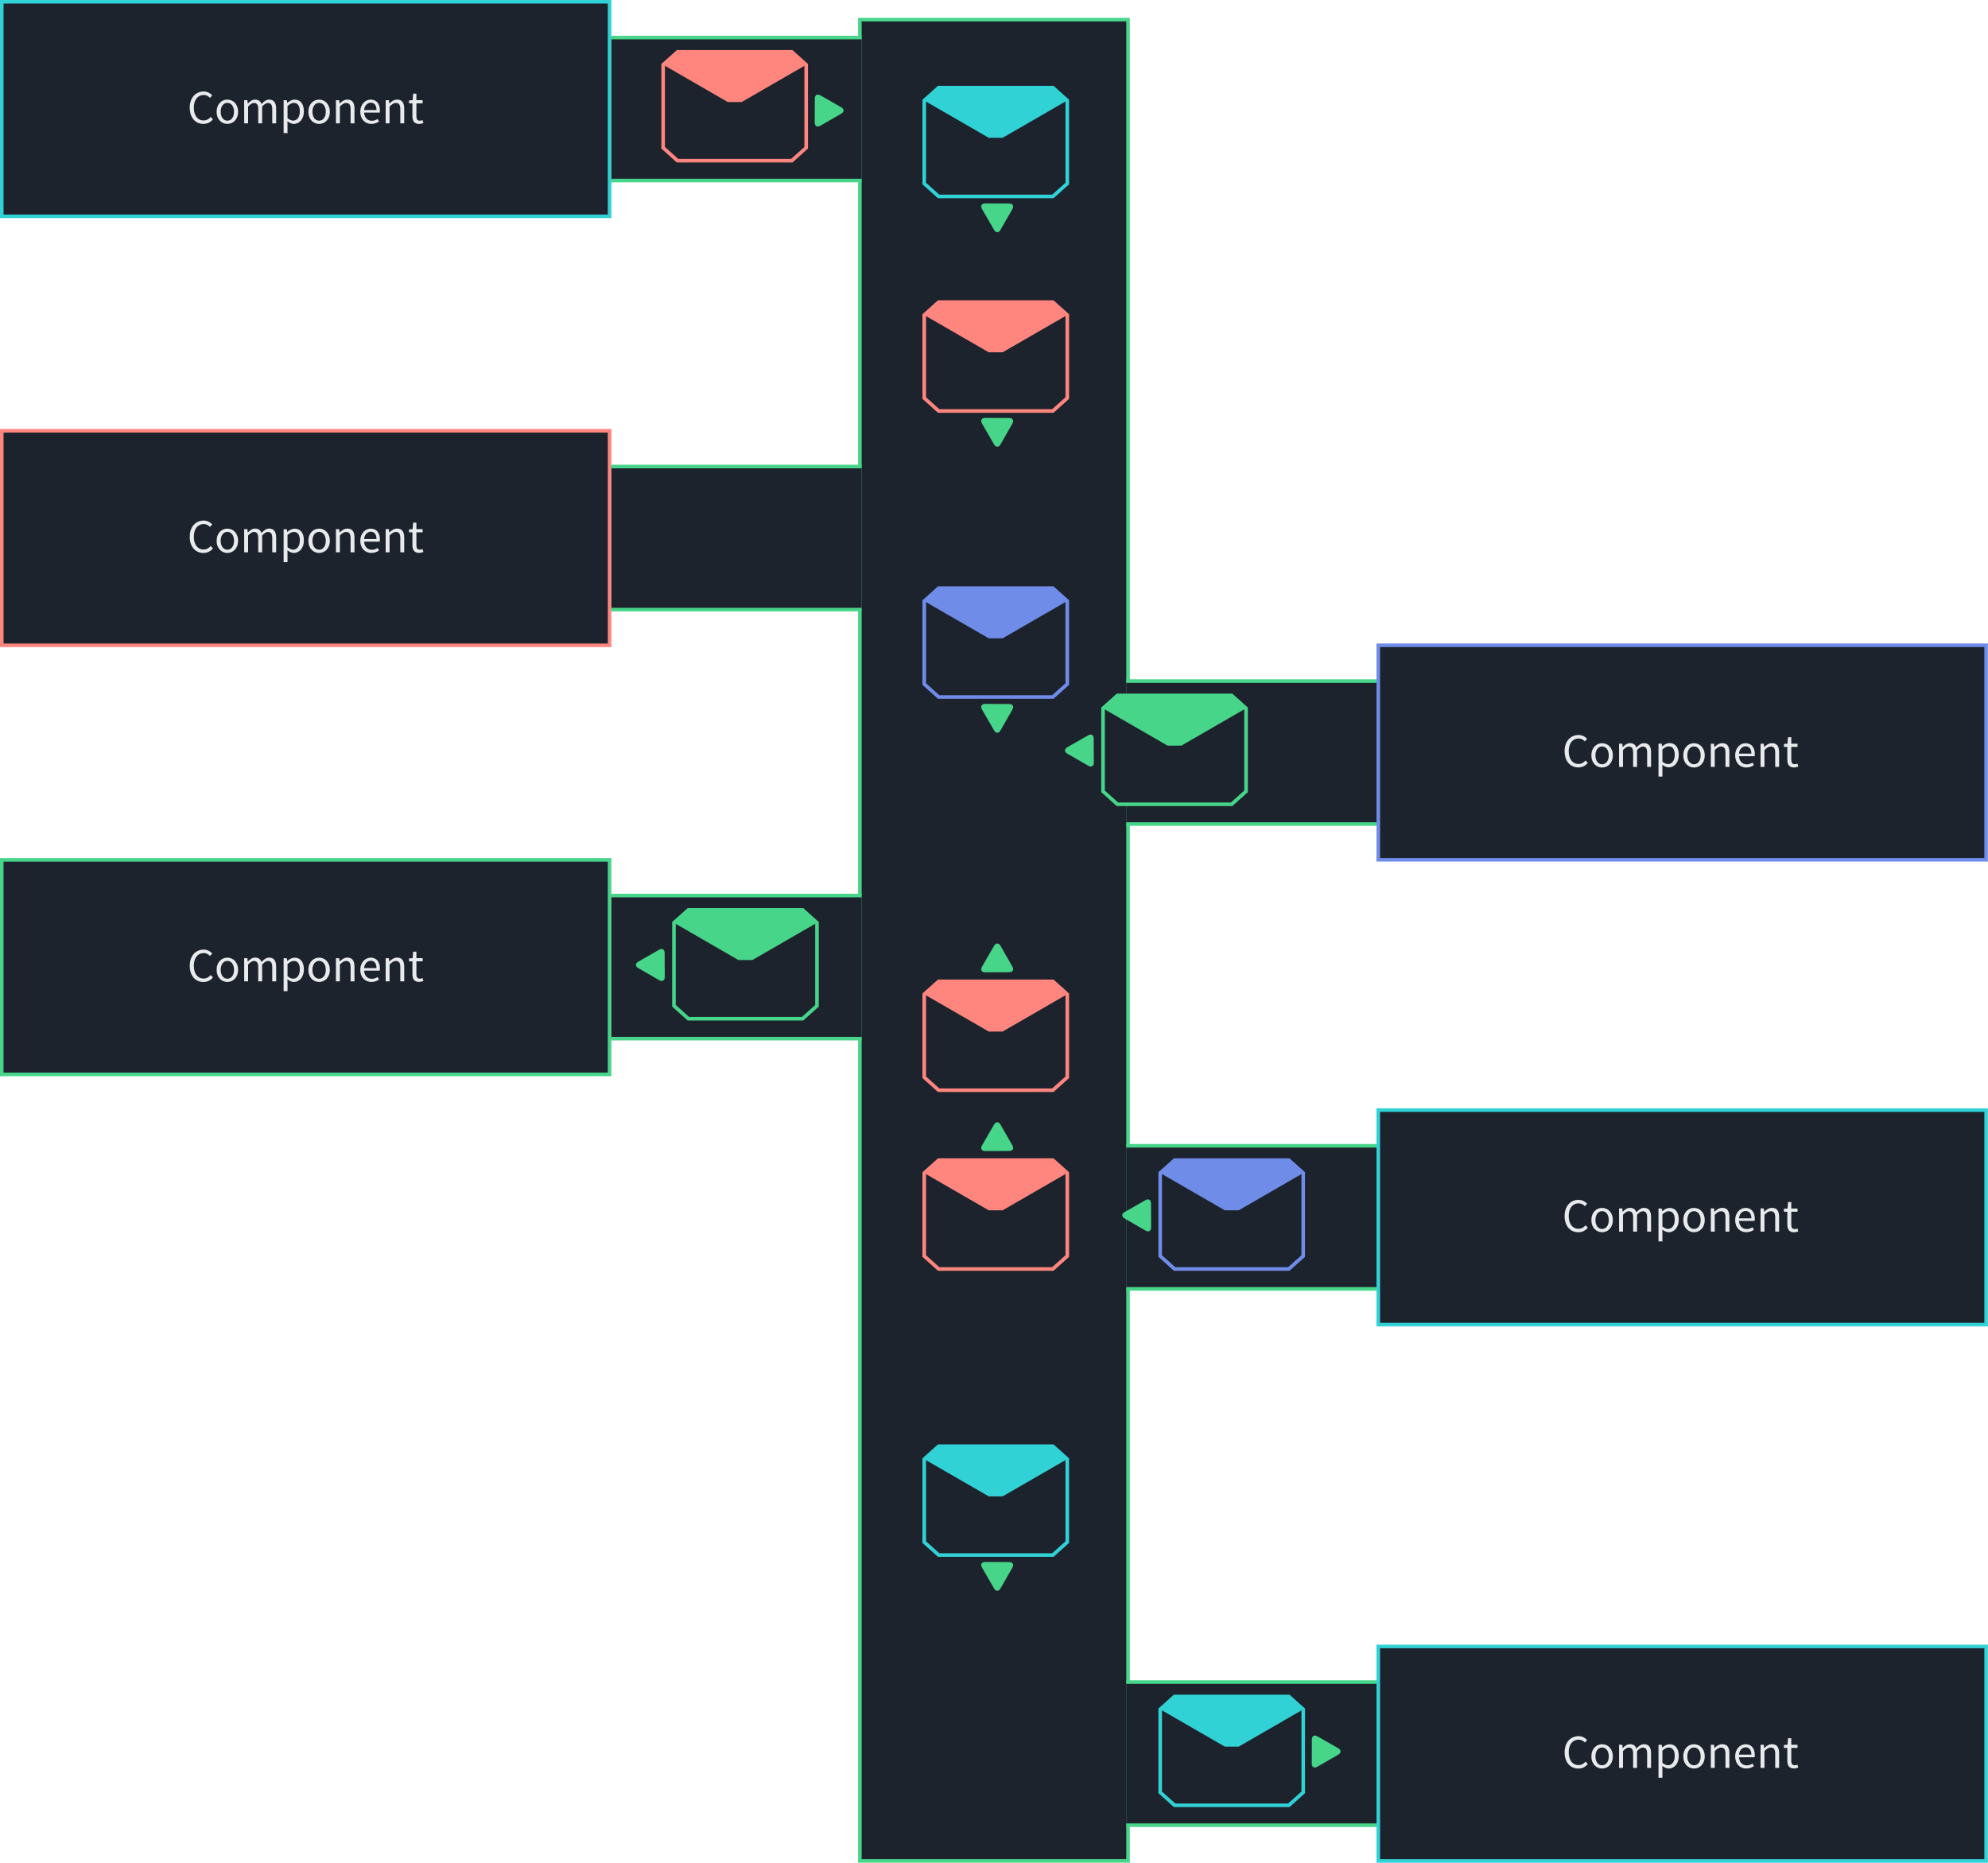
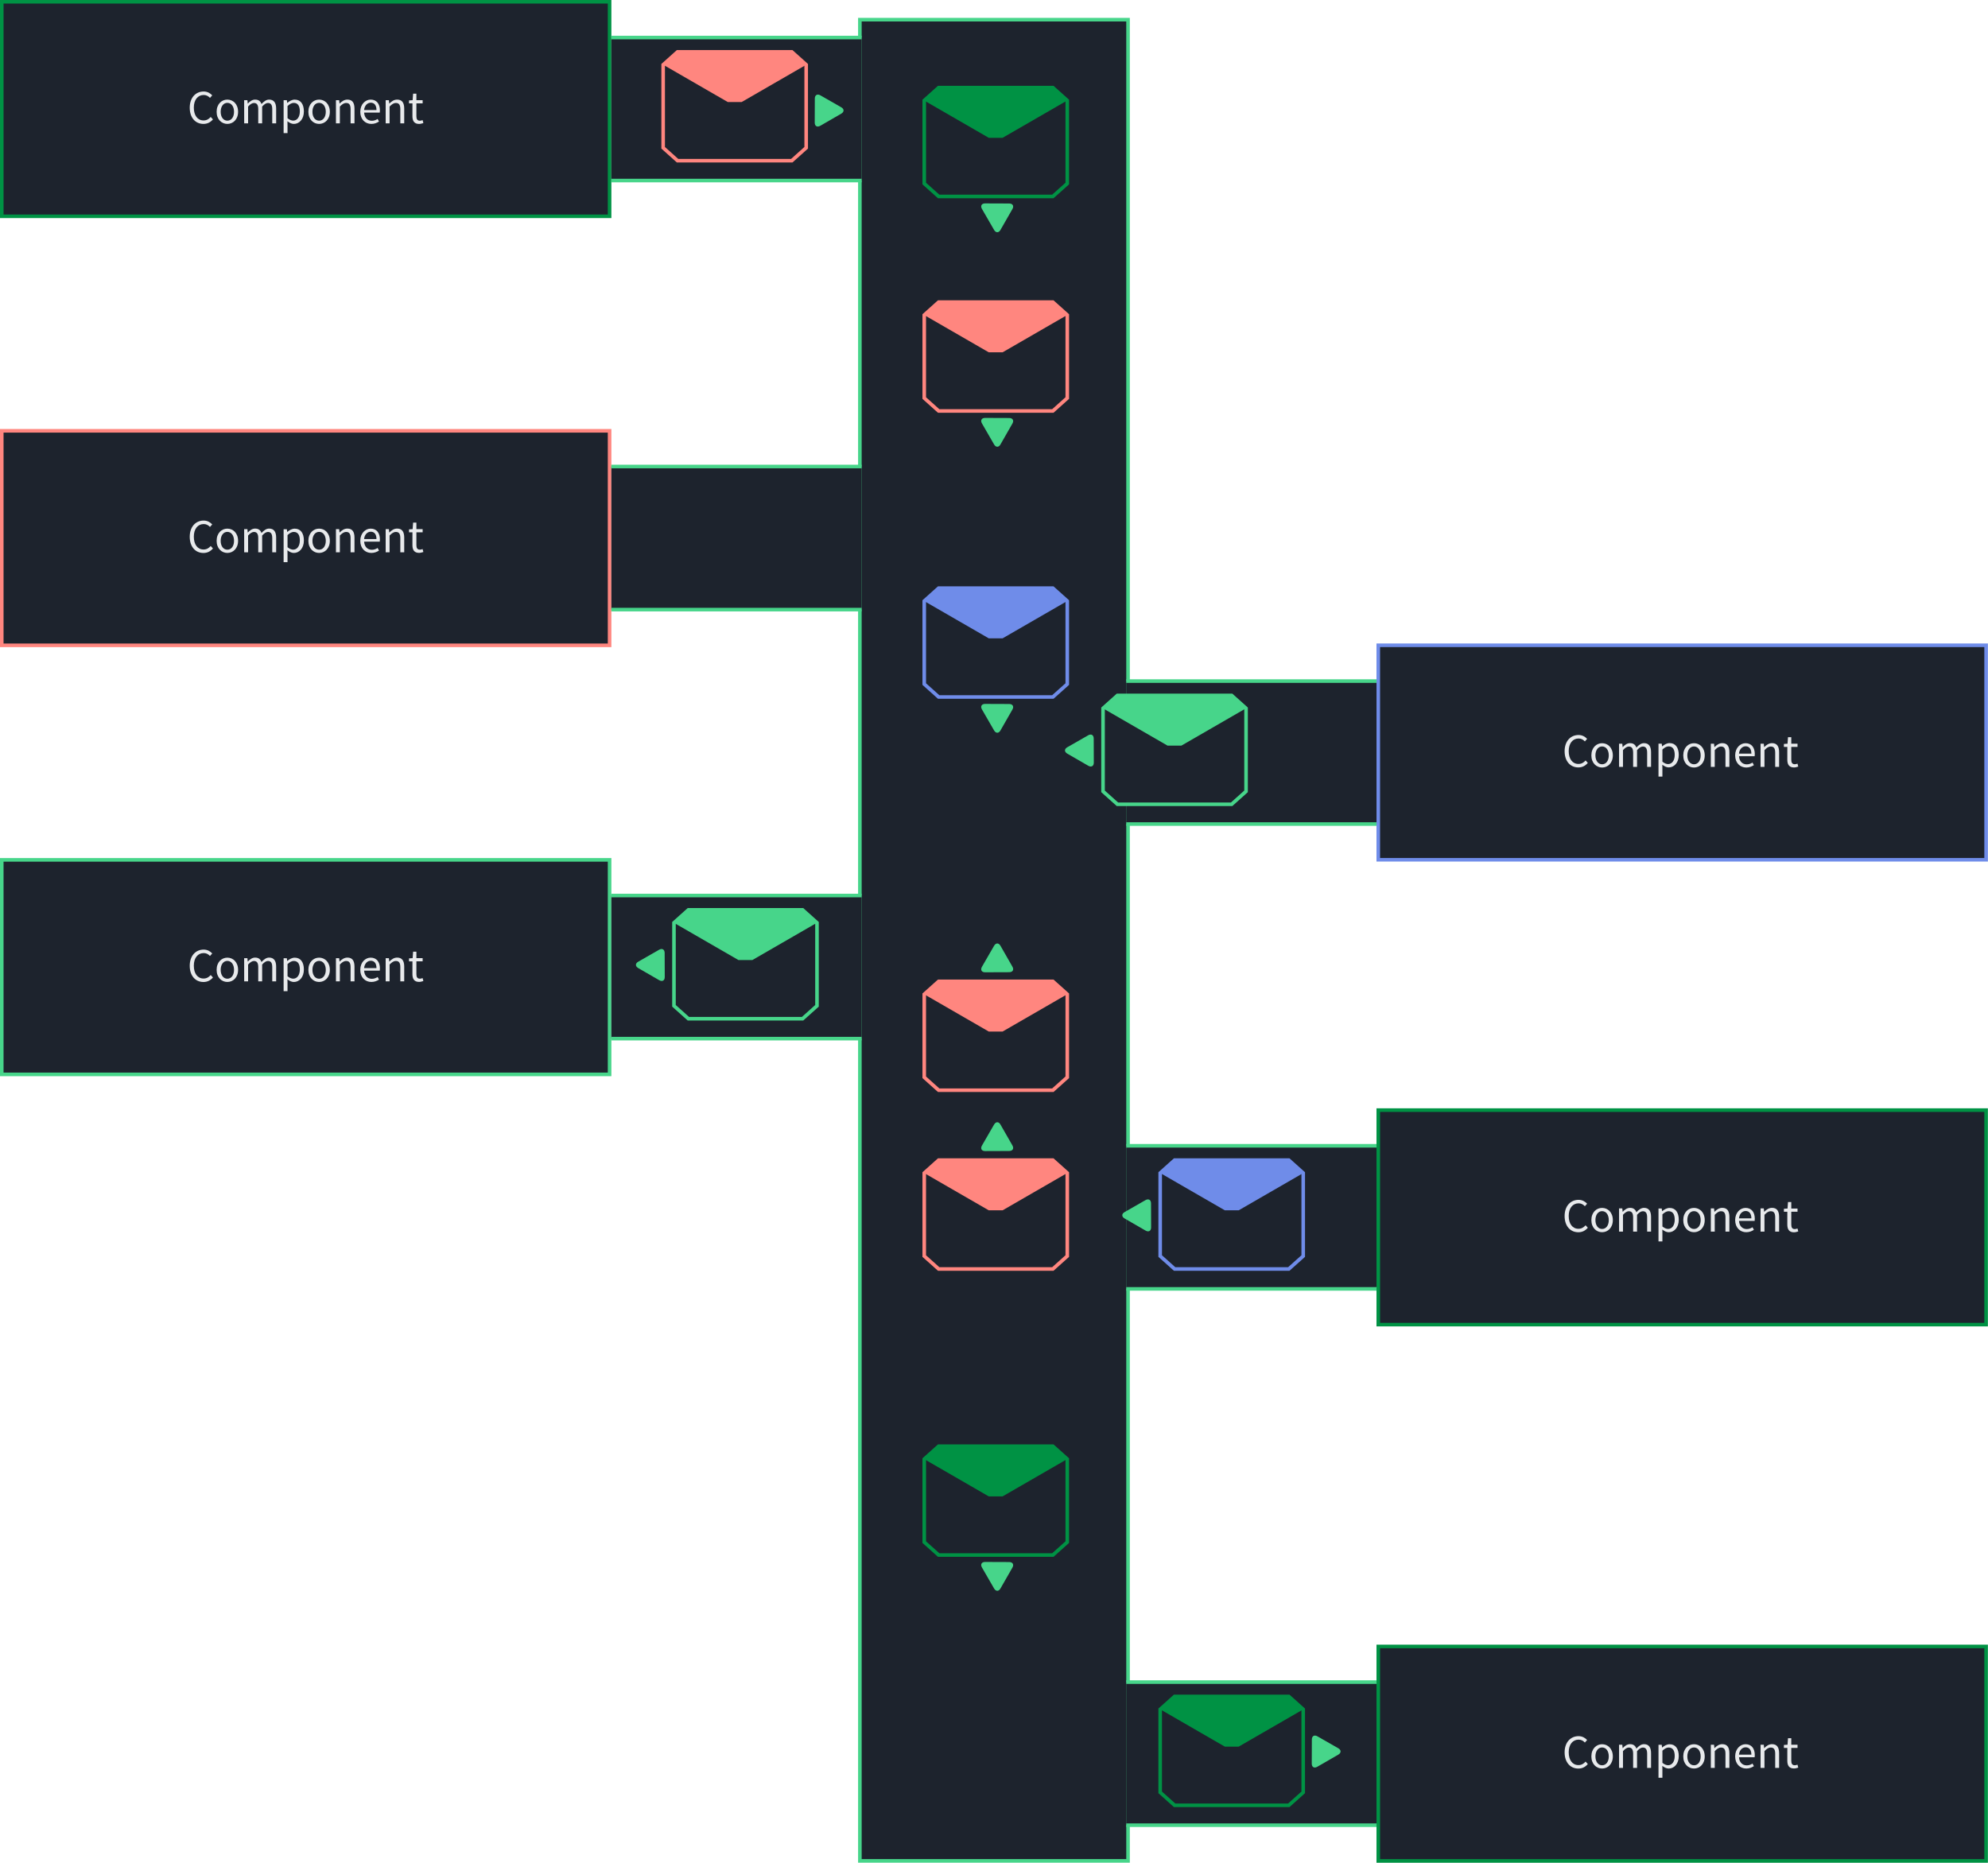
<svg xmlns="http://www.w3.org/2000/svg" width="147.11mm" height="137.85mm" version="1.1" viewBox="0 0 147.11 137.85">
  <g transform="translate(-128.43 -67.686)">
    <g fill="#1d232d">
      <rect x="192.06" y="69.141" width="19.844" height="136.26" stroke="#47d58a" stroke-linecap="round" stroke-width=".265" />
-       <path d="m128.56 67.818h44.979v15.875h-44.979z" stroke="#30d2d5" stroke-linecap="round" stroke-width=".265" />
+       <path d="m128.56 67.818h44.979v15.875h-44.979z" stroke="#009244" stroke-linecap="round" stroke-width=".265" />
      <rect x="173.67" y="70.464" width="18.521" height="10.583" />
    </g>
    <path d="m173.8 70.464h18.256" fill="none" stroke="#47d58a" stroke-linecap="square" stroke-miterlimit="22" stroke-width=".265" />
    <path d="m173.8 81.047h18.256" fill="none" stroke="#47d58a" stroke-linecap="square" stroke-miterlimit="22" stroke-width=".265" />
    <g>
      <g fill="#e8eaec" stroke-linecap="round" stroke-width=".265" aria-label="Component">
        <path d="m142.47 75.657c0 0.755 0.434 1.199 1.016 1.199 0.293 0 0.522-0.123 0.702-0.335l-0.166-0.18c-0.148 0.166-0.31 0.258-0.529 0.258-0.441 0-0.72-0.367-0.72-0.949 0-0.575 0.293-0.935 0.734-0.935 0.191 0 0.339 0.085 0.462 0.215l0.166-0.187c-0.138-0.152-0.356-0.286-0.631-0.286-0.593 0-1.034 0.455-1.034 1.199z" />
        <path d="m144.46 75.96c0 0.568 0.374 0.896 0.794 0.896 0.42 0 0.794-0.328 0.794-0.896 0-0.575-0.374-0.903-0.794-0.903-0.42 0-0.794 0.328-0.794 0.903zm0.3 0c0-0.395 0.201-0.663 0.494-0.663 0.296 0 0.494 0.268 0.494 0.663 0 0.392-0.198 0.656-0.494 0.656-0.293 0-0.494-0.265-0.494-0.656z" />
        <path d="m146.5 76.814h0.289v-1.242c0.159-0.176 0.303-0.265 0.43-0.265 0.219 0 0.321 0.138 0.321 0.459v1.048h0.289v-1.242c0.159-0.176 0.296-0.265 0.43-0.265 0.215 0 0.317 0.138 0.317 0.459v1.048h0.289v-1.087c0-0.437-0.169-0.67-0.522-0.67-0.208 0-0.385 0.134-0.564 0.328-0.071-0.205-0.212-0.328-0.473-0.328-0.205 0-0.385 0.127-0.533 0.289h-0.011l-0.025-0.247h-0.24z" />
        <path d="m149.7 76.659c0.159 0.123 0.318 0.198 0.476 0.198 0.392 0 0.741-0.342 0.741-0.924 0-0.533-0.236-0.875-0.677-0.875-0.201 0-0.392 0.109-0.547 0.24h-0.011l-0.025-0.198h-0.24v2.438h0.289v-0.579zm7e-3 -0.226v-0.9c0.169-0.152 0.314-0.233 0.459-0.233 0.325 0 0.452 0.254 0.452 0.631 0 0.423-0.208 0.681-0.49 0.681-0.113 0-0.265-0.049-0.42-0.18z" />
        <path d="m151.25 75.96c0 0.568 0.374 0.896 0.794 0.896 0.42 0 0.794-0.328 0.794-0.896 0-0.575-0.374-0.903-0.794-0.903-0.42 0-0.794 0.328-0.794 0.903zm0.3 0c0-0.395 0.201-0.663 0.494-0.663 0.296 0 0.494 0.268 0.494 0.663 0 0.392-0.198 0.656-0.494 0.656-0.293 0-0.494-0.265-0.494-0.656z" />
        <path d="m153.29 76.814h0.289v-1.242c0.173-0.173 0.293-0.265 0.469-0.265 0.226 0 0.325 0.138 0.325 0.459v1.048h0.289v-1.087c0-0.437-0.162-0.67-0.522-0.67-0.236 0-0.413 0.127-0.575 0.289h-0.011l-0.025-0.247h-0.24z" />
        <path d="m155.09 75.96c0 0.561 0.363 0.896 0.822 0.896 0.233 0 0.416-0.081 0.564-0.176l-0.102-0.191c-0.127 0.081-0.265 0.134-0.427 0.134-0.328 0-0.55-0.233-0.572-0.603h1.157c7e-3 -0.042 0.011-0.099 0.011-0.159 0-0.49-0.247-0.804-0.684-0.804-0.392 0-0.769 0.342-0.769 0.903zm0.282-0.131c0.035-0.346 0.254-0.543 0.494-0.543 0.268 0 0.423 0.194 0.423 0.543z" />
        <path d="m156.97 76.814h0.289v-1.242c0.173-0.173 0.293-0.265 0.469-0.265 0.226 0 0.325 0.138 0.325 0.459v1.048h0.289v-1.087c0-0.437-0.162-0.67-0.522-0.67-0.236 0-0.413 0.127-0.575 0.289h-0.011l-0.025-0.247h-0.24z" />
        <path d="m158.95 76.285c0 0.339 0.123 0.572 0.49 0.572 0.106 0 0.222-0.032 0.318-0.064l-0.056-0.219c-0.057 0.021-0.134 0.046-0.194 0.046-0.198 0-0.265-0.12-0.265-0.332v-0.953h0.462v-0.236h-0.462v-0.48h-0.243l-0.035 0.48-0.268 0.018v0.219h0.254z" />
      </g>
      <path d="m128.56 99.568h44.979v15.875h-44.979z" fill="#1d232d" stroke="#ff867f" stroke-linecap="round" stroke-width=".265" />
      <rect x="173.67" y="102.21" width="18.521" height="10.583" fill="#1d232d" />
    </g>
    <path d="m173.8 102.21h18.256" fill="none" stroke="#47d58a" stroke-linecap="square" stroke-miterlimit="22" stroke-width=".265" />
    <path d="m173.8 112.8h18.256" fill="none" stroke="#47d58a" stroke-linecap="square" stroke-miterlimit="22" stroke-width=".265" />
    <g>
      <g fill="#e8eaec" stroke-linecap="round" stroke-width=".265" aria-label="Component">
        <path d="m142.47 107.41c0 0.755 0.434 1.199 1.016 1.199 0.293 0 0.522-0.123 0.702-0.335l-0.166-0.18c-0.148 0.166-0.31 0.258-0.529 0.258-0.441 0-0.72-0.367-0.72-0.949 0-0.575 0.293-0.935 0.734-0.935 0.191 0 0.339 0.085 0.462 0.215l0.166-0.187c-0.138-0.152-0.356-0.286-0.631-0.286-0.593 0-1.034 0.455-1.034 1.199z" />
        <path d="m144.46 107.71c0 0.568 0.374 0.896 0.794 0.896 0.42 0 0.794-0.328 0.794-0.896 0-0.575-0.374-0.903-0.794-0.903-0.42 0-0.794 0.328-0.794 0.903zm0.3 0c0-0.395 0.201-0.663 0.494-0.663 0.296 0 0.494 0.268 0.494 0.663 0 0.392-0.198 0.656-0.494 0.656-0.293 0-0.494-0.265-0.494-0.656z" />
        <path d="m146.5 108.56h0.289v-1.242c0.159-0.176 0.303-0.265 0.43-0.265 0.219 0 0.321 0.138 0.321 0.459v1.048h0.289v-1.242c0.159-0.176 0.296-0.265 0.43-0.265 0.215 0 0.317 0.138 0.317 0.459v1.048h0.289v-1.087c0-0.437-0.169-0.67-0.522-0.67-0.208 0-0.385 0.134-0.564 0.328-0.071-0.205-0.212-0.328-0.473-0.328-0.205 0-0.385 0.127-0.533 0.289h-0.011l-0.025-0.247h-0.24z" />
        <path d="m149.7 108.41c0.159 0.123 0.318 0.198 0.476 0.198 0.392 0 0.741-0.342 0.741-0.924 0-0.533-0.236-0.875-0.677-0.875-0.201 0-0.392 0.109-0.547 0.24h-0.011l-0.025-0.198h-0.24v2.438h0.289v-0.579zm7e-3 -0.226v-0.9c0.169-0.152 0.314-0.233 0.459-0.233 0.325 0 0.452 0.254 0.452 0.631 0 0.423-0.208 0.681-0.49 0.681-0.113 0-0.265-0.049-0.42-0.18z" />
        <path d="m151.25 107.71c0 0.568 0.374 0.896 0.794 0.896 0.42 0 0.794-0.328 0.794-0.896 0-0.575-0.374-0.903-0.794-0.903-0.42 0-0.794 0.328-0.794 0.903zm0.3 0c0-0.395 0.201-0.663 0.494-0.663 0.296 0 0.494 0.268 0.494 0.663 0 0.392-0.198 0.656-0.494 0.656-0.293 0-0.494-0.265-0.494-0.656z" />
        <path d="m153.29 108.56h0.289v-1.242c0.173-0.173 0.293-0.265 0.469-0.265 0.226 0 0.325 0.138 0.325 0.459v1.048h0.289v-1.087c0-0.437-0.162-0.67-0.522-0.67-0.236 0-0.413 0.127-0.575 0.289h-0.011l-0.025-0.247h-0.24z" />
        <path d="m155.09 107.71c0 0.561 0.363 0.896 0.822 0.896 0.233 0 0.416-0.081 0.564-0.176l-0.102-0.191c-0.127 0.081-0.265 0.134-0.427 0.134-0.328 0-0.55-0.233-0.572-0.603h1.157c7e-3 -0.042 0.011-0.099 0.011-0.159 0-0.49-0.247-0.804-0.684-0.804-0.392 0-0.769 0.342-0.769 0.903zm0.282-0.131c0.035-0.346 0.254-0.543 0.494-0.543 0.268 0 0.423 0.194 0.423 0.543z" />
        <path d="m156.97 108.56h0.289v-1.242c0.173-0.173 0.293-0.265 0.469-0.265 0.226 0 0.325 0.138 0.325 0.459v1.048h0.289v-1.087c0-0.437-0.162-0.67-0.522-0.67-0.236 0-0.413 0.127-0.575 0.289h-0.011l-0.025-0.247h-0.24z" />
        <path d="m158.95 108.03c0 0.339 0.123 0.571 0.49 0.571 0.106 0 0.222-0.032 0.318-0.064l-0.056-0.219c-0.057 0.021-0.134 0.046-0.194 0.046-0.198 0-0.265-0.12-0.265-0.332v-0.952h0.462v-0.236h-0.462v-0.48h-0.243l-0.035 0.48-0.268 0.018v0.219h0.254z" />
      </g>
      <path d="m128.56 131.32h44.979v15.875h-44.979z" fill="#1d232d" stroke="#47d58a" stroke-linecap="round" stroke-width=".265" />
      <rect x="173.67" y="133.96" width="18.521" height="10.583" fill="#1d232d" />
    </g>
    <path d="m173.8 133.96h18.256" fill="none" stroke="#47d58a" stroke-linecap="square" stroke-miterlimit="22" stroke-width=".265" />
    <path d="m173.8 144.55h18.256" fill="none" stroke="#47d58a" stroke-linecap="square" stroke-miterlimit="22" stroke-width=".265" />
    <g>
      <g fill="#e8eaec" stroke-linecap="round" stroke-width=".265" aria-label="Component">
        <path d="m142.47 139.16c0 0.755 0.434 1.199 1.016 1.199 0.293 0 0.522-0.123 0.702-0.335l-0.166-0.18c-0.148 0.166-0.31 0.258-0.529 0.258-0.441 0-0.72-0.367-0.72-0.949 0-0.575 0.293-0.935 0.734-0.935 0.191 0 0.339 0.085 0.462 0.215l0.166-0.187c-0.138-0.152-0.356-0.286-0.631-0.286-0.593 0-1.034 0.455-1.034 1.199z" />
        <path d="m144.46 139.46c0 0.568 0.374 0.896 0.794 0.896 0.42 0 0.794-0.328 0.794-0.896 0-0.575-0.374-0.903-0.794-0.903-0.42 0-0.794 0.328-0.794 0.903zm0.3 0c0-0.395 0.201-0.663 0.494-0.663 0.296 0 0.494 0.268 0.494 0.663 0 0.392-0.198 0.656-0.494 0.656-0.293 0-0.494-0.265-0.494-0.656z" />
        <path d="m146.5 140.31h0.289v-1.242c0.159-0.176 0.303-0.265 0.43-0.265 0.219 0 0.321 0.138 0.321 0.459v1.048h0.289v-1.242c0.159-0.176 0.296-0.265 0.43-0.265 0.215 0 0.317 0.138 0.317 0.459v1.048h0.289v-1.087c0-0.437-0.169-0.67-0.522-0.67-0.208 0-0.385 0.134-0.564 0.328-0.071-0.205-0.212-0.328-0.473-0.328-0.205 0-0.385 0.127-0.533 0.289h-0.011l-0.025-0.247h-0.24z" />
        <path d="m149.7 140.16c0.159 0.123 0.318 0.198 0.476 0.198 0.392 0 0.741-0.342 0.741-0.924 0-0.533-0.236-0.875-0.677-0.875-0.201 0-0.392 0.109-0.547 0.24h-0.011l-0.025-0.198h-0.24v2.438h0.289v-0.579zm7e-3 -0.226v-0.9c0.169-0.152 0.314-0.233 0.459-0.233 0.325 0 0.452 0.254 0.452 0.631 0 0.423-0.208 0.681-0.49 0.681-0.113 0-0.265-0.049-0.42-0.18z" />
        <path d="m151.25 139.46c0 0.568 0.374 0.896 0.794 0.896 0.42 0 0.794-0.328 0.794-0.896 0-0.575-0.374-0.903-0.794-0.903-0.42 0-0.794 0.328-0.794 0.903zm0.3 0c0-0.395 0.201-0.663 0.494-0.663 0.296 0 0.494 0.268 0.494 0.663 0 0.392-0.198 0.656-0.494 0.656-0.293 0-0.494-0.265-0.494-0.656z" />
        <path d="m153.29 140.31h0.289v-1.242c0.173-0.173 0.293-0.265 0.469-0.265 0.226 0 0.325 0.138 0.325 0.459v1.048h0.289v-1.087c0-0.437-0.162-0.67-0.522-0.67-0.236 0-0.413 0.127-0.575 0.289h-0.011l-0.025-0.247h-0.24z" />
        <path d="m155.09 139.46c0 0.561 0.363 0.896 0.822 0.896 0.233 0 0.416-0.081 0.564-0.176l-0.102-0.191c-0.127 0.081-0.265 0.134-0.427 0.134-0.328 0-0.55-0.233-0.572-0.603h1.157c7e-3 -0.042 0.011-0.099 0.011-0.159 0-0.49-0.247-0.804-0.684-0.804-0.392 0-0.769 0.342-0.769 0.903zm0.282-0.131c0.035-0.346 0.254-0.543 0.494-0.543 0.268 0 0.423 0.194 0.423 0.543z" />
        <path d="m156.97 140.31h0.289v-1.242c0.173-0.173 0.293-0.265 0.469-0.265 0.226 0 0.325 0.138 0.325 0.459v1.048h0.289v-1.087c0-0.437-0.162-0.67-0.522-0.67-0.236 0-0.413 0.127-0.575 0.289h-0.011l-0.025-0.247h-0.24z" />
        <path d="m158.95 139.78c0 0.339 0.123 0.571 0.49 0.571 0.106 0 0.222-0.032 0.318-0.064l-0.056-0.219c-0.057 0.021-0.134 0.046-0.194 0.046-0.198 0-0.265-0.12-0.265-0.332v-0.952h0.462v-0.236h-0.462v-0.48h-0.243l-0.035 0.48-0.268 0.018v0.219h0.254z" />
      </g>
-       <path d="m275.4 149.84h-44.979v15.875h44.979z" fill="#1d232d" stroke="#30d2d5" stroke-linecap="round" stroke-width=".265" />
+       <path d="m275.4 149.84h-44.979v15.875h44.979z" fill="#1d232d" stroke="#009244" stroke-linecap="round" stroke-width=".265" />
      <rect transform="scale(-1,1)" x="-230.29" y="152.48" width="18.521" height="10.583" fill="#1d232d" />
    </g>
    <path d="m230.16 152.48h-18.256" fill="none" stroke="#47d58a" stroke-linecap="square" stroke-miterlimit="22" stroke-width=".265" />
    <path d="m215.35 153.54-1.067 0.956v6.145l1.067 0.956h8.45l1.067-0.956v-6.145l-1.067-0.956z" fill="#1d232d" stroke="#6f8ce9" stroke-linecap="round" stroke-miterlimit="22" stroke-width=".265" />
    <path d="m215.38 153.54-1.093 0.956 4.78 2.76h1.024l4.78-2.76-1.093-0.956z" fill="#6f8ce9" />
    <path d="m230.16 163.07h-18.256" fill="none" stroke="#47d58a" stroke-linecap="square" stroke-miterlimit="22" stroke-width=".265" />
    <g>
      <g fill="#e8eaec" stroke-linecap="round" stroke-width=".265" aria-label="Component">
        <path d="m244.21 157.68c0 0.755 0.434 1.199 1.016 1.199 0.293 0 0.522-0.123 0.702-0.335l-0.166-0.18c-0.148 0.166-0.31 0.258-0.529 0.258-0.441 0-0.72-0.367-0.72-0.949 0-0.575 0.293-0.935 0.734-0.935 0.191 0 0.339 0.085 0.462 0.215l0.166-0.187c-0.138-0.152-0.356-0.286-0.631-0.286-0.593 0-1.034 0.455-1.034 1.199z" />
        <path d="m246.19 157.98c0 0.568 0.374 0.896 0.794 0.896 0.42 0 0.794-0.328 0.794-0.896 0-0.575-0.374-0.903-0.794-0.903-0.42 0-0.794 0.328-0.794 0.903zm0.3 0c0-0.395 0.201-0.663 0.494-0.663 0.296 0 0.494 0.268 0.494 0.663 0 0.392-0.198 0.656-0.494 0.656-0.293 0-0.494-0.265-0.494-0.656z" />
        <path d="m248.24 158.83h0.289v-1.242c0.159-0.176 0.303-0.265 0.43-0.265 0.219 0 0.321 0.138 0.321 0.459v1.048h0.289v-1.242c0.159-0.176 0.296-0.265 0.43-0.265 0.215 0 0.318 0.138 0.318 0.459v1.048h0.289v-1.087c0-0.437-0.169-0.67-0.522-0.67-0.208 0-0.385 0.134-0.564 0.328-0.07-0.205-0.212-0.328-0.473-0.328-0.205 0-0.385 0.127-0.533 0.289h-0.011l-0.025-0.247h-0.24z" />
        <path d="m251.44 158.68c0.159 0.123 0.318 0.198 0.476 0.198 0.392 0 0.741-0.342 0.741-0.924 0-0.533-0.236-0.875-0.677-0.875-0.201 0-0.392 0.109-0.547 0.24h-0.011l-0.025-0.198h-0.24v2.438h0.289v-0.579zm7e-3 -0.226v-0.9c0.169-0.152 0.314-0.233 0.459-0.233 0.325 0 0.452 0.254 0.452 0.631 0 0.423-0.208 0.681-0.49 0.681-0.113 0-0.265-0.049-0.42-0.18z" />
        <path d="m252.99 157.98c0 0.568 0.374 0.896 0.794 0.896 0.42 0 0.794-0.328 0.794-0.896 0-0.575-0.374-0.903-0.794-0.903-0.42 0-0.794 0.328-0.794 0.903zm0.3 0c0-0.395 0.201-0.663 0.494-0.663 0.296 0 0.494 0.268 0.494 0.663 0 0.392-0.198 0.656-0.494 0.656-0.293 0-0.494-0.265-0.494-0.656z" />
        <path d="m255.03 158.83h0.289v-1.242c0.173-0.173 0.293-0.265 0.469-0.265 0.226 0 0.325 0.138 0.325 0.459v1.048h0.289v-1.087c0-0.437-0.162-0.67-0.522-0.67-0.236 0-0.413 0.127-0.575 0.289h-0.011l-0.025-0.247h-0.24z" />
        <path d="m256.83 157.98c0 0.561 0.363 0.896 0.822 0.896 0.233 0 0.416-0.081 0.564-0.176l-0.102-0.191c-0.127 0.081-0.265 0.134-0.427 0.134-0.328 0-0.55-0.233-0.572-0.603h1.157c7e-3 -0.042 0.011-0.099 0.011-0.159 0-0.49-0.247-0.804-0.684-0.804-0.392 0-0.769 0.342-0.769 0.903zm0.282-0.131c0.035-0.346 0.254-0.543 0.494-0.543 0.268 0 0.423 0.194 0.423 0.543z" />
        <path d="m258.71 158.83h0.289v-1.242c0.173-0.173 0.293-0.265 0.469-0.265 0.226 0 0.325 0.138 0.325 0.459v1.048h0.289v-1.087c0-0.437-0.162-0.67-0.522-0.67-0.236 0-0.413 0.127-0.575 0.289h-0.011l-0.025-0.247h-0.24z" />
        <path d="m260.69 158.31c0 0.339 0.123 0.572 0.49 0.572 0.106 0 0.222-0.032 0.318-0.064l-0.056-0.219c-0.056 0.021-0.134 0.046-0.194 0.046-0.198 0-0.265-0.12-0.265-0.332v-0.953h0.462v-0.236h-0.462v-0.48h-0.243l-0.035 0.48-0.268 0.018v0.219h0.254z" />
      </g>
      <path d="m275.4 115.44h-44.979v15.875h44.979z" fill="#1d232d" stroke="#6f8ce9" stroke-linecap="round" stroke-width=".265" />
      <rect transform="scale(-1,1)" x="-230.29" y="118.09" width="18.521" height="10.583" fill="#1d232d" />
    </g>
    <path d="m230.16 118.09h-18.256" fill="none" stroke="#47d58a" stroke-linecap="square" stroke-miterlimit="22" stroke-width=".265" />
    <path d="m230.16 128.67h-18.256" fill="none" stroke="#47d58a" stroke-linecap="square" stroke-miterlimit="22" stroke-width=".265" />
    <g>
      <g fill="#e8eaec" stroke-linecap="round" stroke-width=".265" aria-label="Component">
        <path d="m244.21 123.28c0 0.755 0.434 1.199 1.016 1.199 0.293 0 0.522-0.123 0.702-0.335l-0.166-0.18c-0.148 0.166-0.31 0.258-0.529 0.258-0.441 0-0.72-0.367-0.72-0.949 0-0.575 0.293-0.935 0.734-0.935 0.191 0 0.339 0.085 0.462 0.215l0.166-0.187c-0.138-0.152-0.356-0.286-0.631-0.286-0.593 0-1.034 0.455-1.034 1.199z" />
        <path d="m246.19 123.59c0 0.568 0.374 0.896 0.794 0.896 0.42 0 0.794-0.328 0.794-0.896 0-0.575-0.374-0.903-0.794-0.903-0.42 0-0.794 0.328-0.794 0.903zm0.3 0c0-0.395 0.201-0.663 0.494-0.663 0.296 0 0.494 0.268 0.494 0.663 0 0.392-0.198 0.656-0.494 0.656-0.293 0-0.494-0.265-0.494-0.656z" />
        <path d="m248.24 124.44h0.289v-1.242c0.159-0.176 0.303-0.265 0.43-0.265 0.219 0 0.321 0.138 0.321 0.459v1.048h0.289v-1.242c0.159-0.176 0.296-0.265 0.43-0.265 0.215 0 0.318 0.138 0.318 0.459v1.048h0.289v-1.087c0-0.437-0.169-0.67-0.522-0.67-0.208 0-0.385 0.134-0.564 0.328-0.07-0.205-0.212-0.328-0.473-0.328-0.205 0-0.385 0.127-0.533 0.289h-0.011l-0.025-0.247h-0.24z" />
        <path d="m251.44 124.28c0.159 0.123 0.318 0.198 0.476 0.198 0.392 0 0.741-0.342 0.741-0.924 0-0.533-0.236-0.875-0.677-0.875-0.201 0-0.392 0.109-0.547 0.24h-0.011l-0.025-0.198h-0.24v2.438h0.289v-0.579zm7e-3 -0.226v-0.9c0.169-0.152 0.314-0.233 0.459-0.233 0.325 0 0.452 0.254 0.452 0.631 0 0.423-0.208 0.681-0.49 0.681-0.113 0-0.265-0.049-0.42-0.18z" />
        <path d="m252.99 123.59c0 0.568 0.374 0.896 0.794 0.896 0.42 0 0.794-0.328 0.794-0.896 0-0.575-0.374-0.903-0.794-0.903-0.42 0-0.794 0.328-0.794 0.903zm0.3 0c0-0.395 0.201-0.663 0.494-0.663 0.296 0 0.494 0.268 0.494 0.663 0 0.392-0.198 0.656-0.494 0.656-0.293 0-0.494-0.265-0.494-0.656z" />
        <path d="m255.03 124.44h0.289v-1.242c0.173-0.173 0.293-0.265 0.469-0.265 0.226 0 0.325 0.138 0.325 0.459v1.048h0.289v-1.087c0-0.437-0.162-0.67-0.522-0.67-0.236 0-0.413 0.127-0.575 0.289h-0.011l-0.025-0.247h-0.24z" />
        <path d="m256.83 123.59c0 0.561 0.363 0.896 0.822 0.896 0.233 0 0.416-0.081 0.564-0.176l-0.102-0.191c-0.127 0.081-0.265 0.134-0.427 0.134-0.328 0-0.55-0.233-0.572-0.603h1.157c7e-3 -0.042 0.011-0.099 0.011-0.159 0-0.49-0.247-0.804-0.684-0.804-0.392 0-0.769 0.342-0.769 0.903zm0.282-0.131c0.035-0.346 0.254-0.543 0.494-0.543 0.268 0 0.423 0.194 0.423 0.543z" />
        <path d="m258.71 124.44h0.289v-1.242c0.173-0.173 0.293-0.265 0.469-0.265 0.226 0 0.325 0.138 0.325 0.459v1.048h0.289v-1.087c0-0.437-0.162-0.67-0.522-0.67-0.236 0-0.413 0.127-0.575 0.289h-0.011l-0.025-0.247h-0.24z" />
        <path d="m260.69 123.91c0 0.339 0.123 0.571 0.49 0.571 0.106 0 0.222-0.032 0.318-0.064l-0.056-0.219c-0.056 0.021-0.134 0.046-0.194 0.046-0.198 0-0.265-0.12-0.265-0.332v-0.952h0.462v-0.236h-0.462v-0.48h-0.243l-0.035 0.48-0.268 0.018v0.219h0.254z" />
      </g>
      <path d="m197.89 153.54-1.067 0.956v6.145l1.067 0.956h8.45l1.067-0.956v-6.145l-1.067-0.956z" fill="#1d232d" stroke="#ff867f" stroke-linecap="round" stroke-miterlimit="22" stroke-width=".265" />
      <path d="m197.91 153.54-1.093 0.956 4.78 2.76h1.024l4.78-2.76-1.093-0.956z" fill="#ff867f" />
      <path d="m179.37 135.02-1.067 0.956v6.145l1.067 0.956h8.45l1.067-0.956v-6.145l-1.067-0.956z" fill="#1d232d" stroke="#47d58a" stroke-linecap="round" stroke-miterlimit="22" stroke-width=".265" />
      <path d="m179.39 135.02-1.093 0.956 4.78 2.76h1.024l4.78-2.76-1.093-0.956z" fill="#47d58a" />
      <path d="m197.89 140.31-1.067 0.956v6.145l1.067 0.956h8.45l1.067-0.956v-6.145l-1.067-0.956z" fill="#1d232d" stroke="#ff867f" stroke-linecap="round" stroke-miterlimit="22" stroke-width=".265" />
      <path d="m197.91 140.31-1.093 0.956 4.78 2.759h1.024l4.78-2.759-1.093-0.956z" fill="#ff867f" />
      <path d="m197.89 111.21-1.067 0.956v6.145l1.067 0.956h8.45l1.067-0.956v-6.145l-1.067-0.956z" fill="#1d232d" stroke="#6f8ce9" stroke-linecap="round" stroke-miterlimit="22" stroke-width=".265" />
      <path d="m197.91 111.21-1.093 0.956 4.78 2.76h1.024l4.78-2.76-1.093-0.956z" fill="#6f8ce9" />
      <path d="m211.12 119.15-1.067 0.956v6.145l1.067 0.956h8.45l1.067-0.956v-6.145l-1.067-0.956z" fill="#1d232d" stroke="#47d58a" stroke-linecap="round" stroke-miterlimit="22" stroke-width=".265" />
      <path d="m211.14 119.15-1.093 0.956 4.78 2.76h1.024l4.78-2.76-1.093-0.956z" fill="#47d58a" />
      <path d="m197.89 90.043-1.067 0.956v6.145l1.067 0.956h8.45l1.067-0.956v-6.145l-1.067-0.956z" fill="#1d232d" stroke="#ff867f" stroke-linecap="round" stroke-miterlimit="22" stroke-width=".265" />
      <path d="m197.91 90.043-1.093 0.956 4.78 2.76h1.024l4.78-2.76-1.093-0.956z" fill="#ff867f" />
-       <path d="m197.89 74.168-1.067 0.956v6.145l1.067 0.956h8.45l1.067-0.956v-6.145l-1.067-0.956z" fill="#1d232d" stroke="#30d2d5" stroke-linecap="round" stroke-miterlimit="22" stroke-width=".265" />
-       <path d="m197.91 74.168-1.093 0.956 4.78 2.76h1.024l4.78-2.76-1.093-0.956z" fill="#30d2d5" />
+       <path d="m197.89 74.168-1.067 0.956v6.145l1.067 0.956h8.45l1.067-0.956v-6.145l-1.067-0.956z" fill="#1d232d" stroke="#009244" stroke-linecap="round" stroke-miterlimit="22" stroke-width=".265" />
+       <path d="m197.91 74.168-1.093 0.956 4.78 2.76h1.024l4.78-2.76-1.093-0.956z" fill="#009244" />
      <path d="m178.57 71.522-1.067 0.956v6.145l1.067 0.956h8.45l1.067-0.956v-6.145l-1.067-0.956z" fill="#1d232d" stroke="#ff867f" stroke-linecap="round" stroke-miterlimit="22" stroke-width=".265" />
      <path d="m178.6 71.522-1.093 0.956 4.78 2.76h1.024l4.78-2.76-1.093-0.956z" fill="#ff867f" />
    </g>
    <g fill="#47d58a" stroke-width="123.85">
      <g transform="matrix(-.0021183 -.003669 .0037318 -.0021545 188.93 77.239)">
        <g fill="#47d58a" stroke-width="123.85">
          <path d="m486.41 221.41-364.07-208.5c-52.938-30.318-95.852-5.44-95.852 55.563v415.65c0 61.004 42.914 85.882 95.852 55.563l364.07-208.49c52.938-30.317 52.938-79.473 0-109.79z" fill="#47d58a" stroke-width="123.85" />
        </g>
      </g>
      <g transform="matrix(.0021183 -.003669 -.0037318 -.0021545 177.41 140.47)">
        <g fill="#47d58a" stroke-width="123.85">
          <path d="m486.41 221.41-364.07-208.5c-52.938-30.318-95.852-5.44-95.852 55.563v415.65c0 61.004 42.914 85.882 95.852 55.563l364.07-208.49c52.938-30.317 52.938-79.473 0-109.79z" fill="#47d58a" stroke-width="123.85" />
        </g>
      </g>
      <g transform="matrix(.0021183 -.003669 -.0037318 -.0021545 213.4 159)">
        <g fill="#47d58a" stroke-width="123.85">
          <path d="m486.41 221.41-364.07-208.5c-52.938-30.318-95.852-5.44-95.852 55.563v415.65c0 61.004 42.914 85.882 95.852 55.563l364.07-208.49c52.938-30.317 52.938-79.473 0-109.79z" fill="#47d58a" stroke-width="123.85" />
        </g>
      </g>
      <g transform="matrix(.0021183 -.003669 -.0037318 -.0021545 209.16 124.6)">
        <g fill="#47d58a" stroke-width="123.85">
          <path d="m486.41 221.41-364.07-208.5c-52.938-30.318-95.852-5.44-95.852 55.563v415.65c0 61.004 42.914 85.882 95.852 55.563l364.07-208.49c52.938-30.317 52.938-79.473 0-109.79z" fill="#47d58a" stroke-width="123.85" />
        </g>
      </g>
      <g transform="matrix(.003669 -.0021183 .0021545 .0037318 200.85 82.95)">
        <g fill="#47d58a" stroke-width="123.85">
          <path d="m486.41 221.41-364.07-208.5c-52.938-30.318-95.852-5.44-95.852 55.563v415.65c0 61.004 42.914 85.882 95.852 55.563l364.07-208.49c52.938-30.317 52.938-79.473 0-109.79z" fill="#47d58a" stroke-width="123.85" />
        </g>
      </g>
      <g transform="matrix(.003669 -.0021183 .0021545 .0037318 200.85 98.825)">
        <g fill="#47d58a" stroke-width="123.85">
          <path d="m486.41 221.41-364.07-208.5c-52.938-30.318-95.852-5.44-95.852 55.563v415.65c0 61.004 42.914 85.882 95.852 55.563l364.07-208.49c52.938-30.317 52.938-79.473 0-109.79z" fill="#47d58a" stroke-width="123.85" />
        </g>
      </g>
      <g transform="matrix(.003669 -.0021183 .0021545 .0037318 200.85 119.99)">
        <g fill="#47d58a" stroke-width="123.85">
          <path d="m486.41 221.41-364.07-208.5c-52.938-30.318-95.852-5.44-95.852 55.563v415.65c0 61.004 42.914 85.882 95.852 55.563l364.07-208.49c52.938-30.317 52.938-79.473 0-109.79z" fill="#47d58a" stroke-width="123.85" />
        </g>
      </g>
      <g transform="matrix(.003669 .0021183 .0021545 -.0037318 200.85 152.66)">
        <g fill="#47d58a" stroke-width="123.85">
          <path d="m486.41 221.41-364.07-208.5c-52.938-30.318-95.852-5.44-95.852 55.563v415.65c0 61.004 42.914 85.882 95.852 55.563l364.07-208.49c52.938-30.317 52.938-79.473 0-109.79z" fill="#47d58a" stroke-width="123.85" />
        </g>
      </g>
      <g transform="matrix(.003669 .0021183 .0021545 -.0037318 200.85 139.43)">
        <g fill="#47d58a" stroke-width="123.85">
          <path d="m486.41 221.41-364.07-208.5c-52.938-30.318-95.852-5.44-95.852 55.563v415.65c0 61.004 42.914 85.882 95.852 55.563l364.07-208.49c52.938-30.317 52.938-79.473 0-109.79z" fill="#47d58a" stroke-width="123.85" />
        </g>
      </g>
    </g>
-     <path d="m275.4 189.53h-44.979v15.875h44.979z" fill="#1d232d" stroke="#30d2d5" stroke-linecap="round" stroke-width=".265" />
+     <path d="m275.4 189.53h-44.979v15.875h44.979z" fill="#1d232d" stroke="#009244" stroke-linecap="round" stroke-width=".265" />
    <rect transform="scale(-1,1)" x="-230.29" y="192.17" width="18.521" height="10.583" fill="#1d232d" />
    <path d="m230.16 192.17h-18.256" fill="none" stroke="#47d58a" stroke-linecap="square" stroke-miterlimit="22" stroke-width=".265" />
-     <path d="m215.35 193.23-1.067 0.956v6.145l1.067 0.956h8.45l1.067-0.956v-6.145l-1.067-0.956z" fill="#1d232d" stroke="#30d2d5" stroke-linecap="round" stroke-miterlimit="22" stroke-width=".265" />
-     <path d="m215.38 193.23-1.093 0.956 4.78 2.76h1.024l4.78-2.76-1.093-0.956z" fill="#30d2d5" />
+     <path d="m215.35 193.23-1.067 0.956v6.145l1.067 0.956h8.45l1.067-0.956v-6.145l-1.067-0.956z" fill="#1d232d" stroke="#009244" stroke-linecap="round" stroke-miterlimit="22" stroke-width=".265" />
+     <path d="m215.38 193.23-1.093 0.956 4.78 2.76h1.024l4.78-2.76-1.093-0.956z" fill="#009244" />
    <path d="m230.16 202.76h-18.256" fill="none" stroke="#47d58a" stroke-linecap="square" stroke-miterlimit="22" stroke-width=".265" />
    <g>
      <g fill="#e8eaec" stroke-linecap="round" stroke-width=".265" aria-label="Component">
        <path d="m244.21 197.37c0 0.755 0.434 1.199 1.016 1.199 0.293 0 0.522-0.123 0.702-0.335l-0.166-0.18c-0.148 0.166-0.31 0.258-0.529 0.258-0.441 0-0.72-0.367-0.72-0.949 0-0.575 0.293-0.935 0.734-0.935 0.191 0 0.339 0.085 0.462 0.215l0.166-0.187c-0.138-0.152-0.356-0.286-0.631-0.286-0.593 0-1.034 0.455-1.034 1.199z" />
        <path d="m246.19 197.67c0 0.568 0.374 0.896 0.794 0.896 0.42 0 0.794-0.328 0.794-0.896 0-0.575-0.374-0.903-0.794-0.903-0.42 0-0.794 0.328-0.794 0.903zm0.3 0c0-0.395 0.201-0.663 0.494-0.663 0.296 0 0.494 0.268 0.494 0.663 0 0.392-0.198 0.656-0.494 0.656-0.293 0-0.494-0.265-0.494-0.656z" />
        <path d="m248.24 198.52h0.289v-1.242c0.159-0.176 0.303-0.265 0.43-0.265 0.219 0 0.321 0.138 0.321 0.459v1.048h0.289v-1.242c0.159-0.176 0.296-0.265 0.43-0.265 0.215 0 0.318 0.138 0.318 0.459v1.048h0.289v-1.087c0-0.437-0.169-0.67-0.522-0.67-0.208 0-0.385 0.134-0.564 0.328-0.07-0.205-0.212-0.328-0.473-0.328-0.205 0-0.385 0.127-0.533 0.289h-0.011l-0.025-0.247h-0.24z" />
        <path d="m251.44 198.37c0.159 0.123 0.318 0.198 0.476 0.198 0.392 0 0.741-0.342 0.741-0.924 0-0.533-0.236-0.875-0.677-0.875-0.201 0-0.392 0.109-0.547 0.24h-0.011l-0.025-0.198h-0.24v2.438h0.289v-0.579zm7e-3 -0.226v-0.9c0.169-0.152 0.314-0.233 0.459-0.233 0.325 0 0.452 0.254 0.452 0.631 0 0.423-0.208 0.681-0.49 0.681-0.113 0-0.265-0.049-0.42-0.18z" />
        <path d="m252.99 197.67c0 0.568 0.374 0.896 0.794 0.896 0.42 0 0.794-0.328 0.794-0.896 0-0.575-0.374-0.903-0.794-0.903-0.42 0-0.794 0.328-0.794 0.903zm0.3 0c0-0.395 0.201-0.663 0.494-0.663 0.296 0 0.494 0.268 0.494 0.663 0 0.392-0.198 0.656-0.494 0.656-0.293 0-0.494-0.265-0.494-0.656z" />
        <path d="m255.03 198.52h0.289v-1.242c0.173-0.173 0.293-0.265 0.469-0.265 0.226 0 0.325 0.138 0.325 0.459v1.048h0.289v-1.087c0-0.437-0.162-0.67-0.522-0.67-0.236 0-0.413 0.127-0.575 0.289h-0.011l-0.025-0.247h-0.24z" />
        <path d="m256.83 197.67c0 0.561 0.363 0.896 0.822 0.896 0.233 0 0.416-0.081 0.564-0.176l-0.102-0.191c-0.127 0.081-0.265 0.134-0.427 0.134-0.328 0-0.55-0.233-0.572-0.603h1.157c7e-3 -0.042 0.011-0.099 0.011-0.159 0-0.49-0.247-0.804-0.684-0.804-0.392 0-0.769 0.342-0.769 0.903zm0.282-0.131c0.035-0.346 0.254-0.543 0.494-0.543 0.268 0 0.423 0.194 0.423 0.543z" />
        <path d="m258.71 198.52h0.289v-1.242c0.173-0.173 0.293-0.265 0.469-0.265 0.226 0 0.325 0.138 0.325 0.459v1.048h0.289v-1.087c0-0.437-0.162-0.67-0.522-0.67-0.236 0-0.413 0.127-0.575 0.289h-0.011l-0.025-0.247h-0.24z" />
        <path d="m260.69 197.99c0 0.339 0.123 0.572 0.49 0.572 0.106 0 0.222-0.032 0.318-0.064l-0.056-0.219c-0.056 0.021-0.134 0.046-0.194 0.046-0.198 0-0.265-0.12-0.265-0.332v-0.953h0.462v-0.236h-0.462v-0.48h-0.243l-0.035 0.48-0.268 0.018v0.219h0.254z" />
      </g>
      <g transform="matrix(-.0021183 -.003669 .0037318 -.0021545 225.71 198.68)" fill="#47d58a" stroke-width="123.85">
        <g fill="#47d58a" stroke-width="123.85">
          <path d="m486.41 221.41-364.07-208.5c-52.938-30.318-95.852-5.44-95.852 55.563v415.65c0 61.004 42.914 85.882 95.852 55.563l364.07-208.49c52.938-30.317 52.938-79.473 0-109.79z" fill="#47d58a" stroke-width="123.85" />
        </g>
      </g>
-       <path d="m197.89 174.71-1.067 0.956v6.145l1.067 0.956h8.45l1.067-0.956v-6.145l-1.067-0.956z" fill="#1d232d" stroke="#30d2d5" stroke-linecap="round" stroke-miterlimit="22" stroke-width=".265" />
-       <path d="m197.91 174.71-1.093 0.956 4.78 2.76h1.024l4.78-2.76-1.093-0.956z" fill="#30d2d5" />
+       <path d="m197.89 174.71-1.067 0.956v6.145l1.067 0.956h8.45l1.067-0.956v-6.145l-1.067-0.956z" fill="#1d232d" stroke="#009244" stroke-linecap="round" stroke-miterlimit="22" stroke-width=".265" />
+       <path d="m197.91 174.71-1.093 0.956 4.78 2.76h1.024l4.78-2.76-1.093-0.956z" fill="#009244" />
      <g transform="matrix(.003669 -.0021183 .0021545 .0037318 200.85 183.49)" fill="#47d58a" stroke-width="123.85">
        <g fill="#47d58a" stroke-width="123.85">
          <path d="m486.41 221.41-364.07-208.5c-52.938-30.318-95.852-5.44-95.852 55.563v415.65c0 61.004 42.914 85.882 95.852 55.563l364.07-208.49c52.938-30.317 52.938-79.473 0-109.79z" fill="#47d58a" stroke-width="123.85" />
        </g>
      </g>
    </g>
  </g>
</svg>
